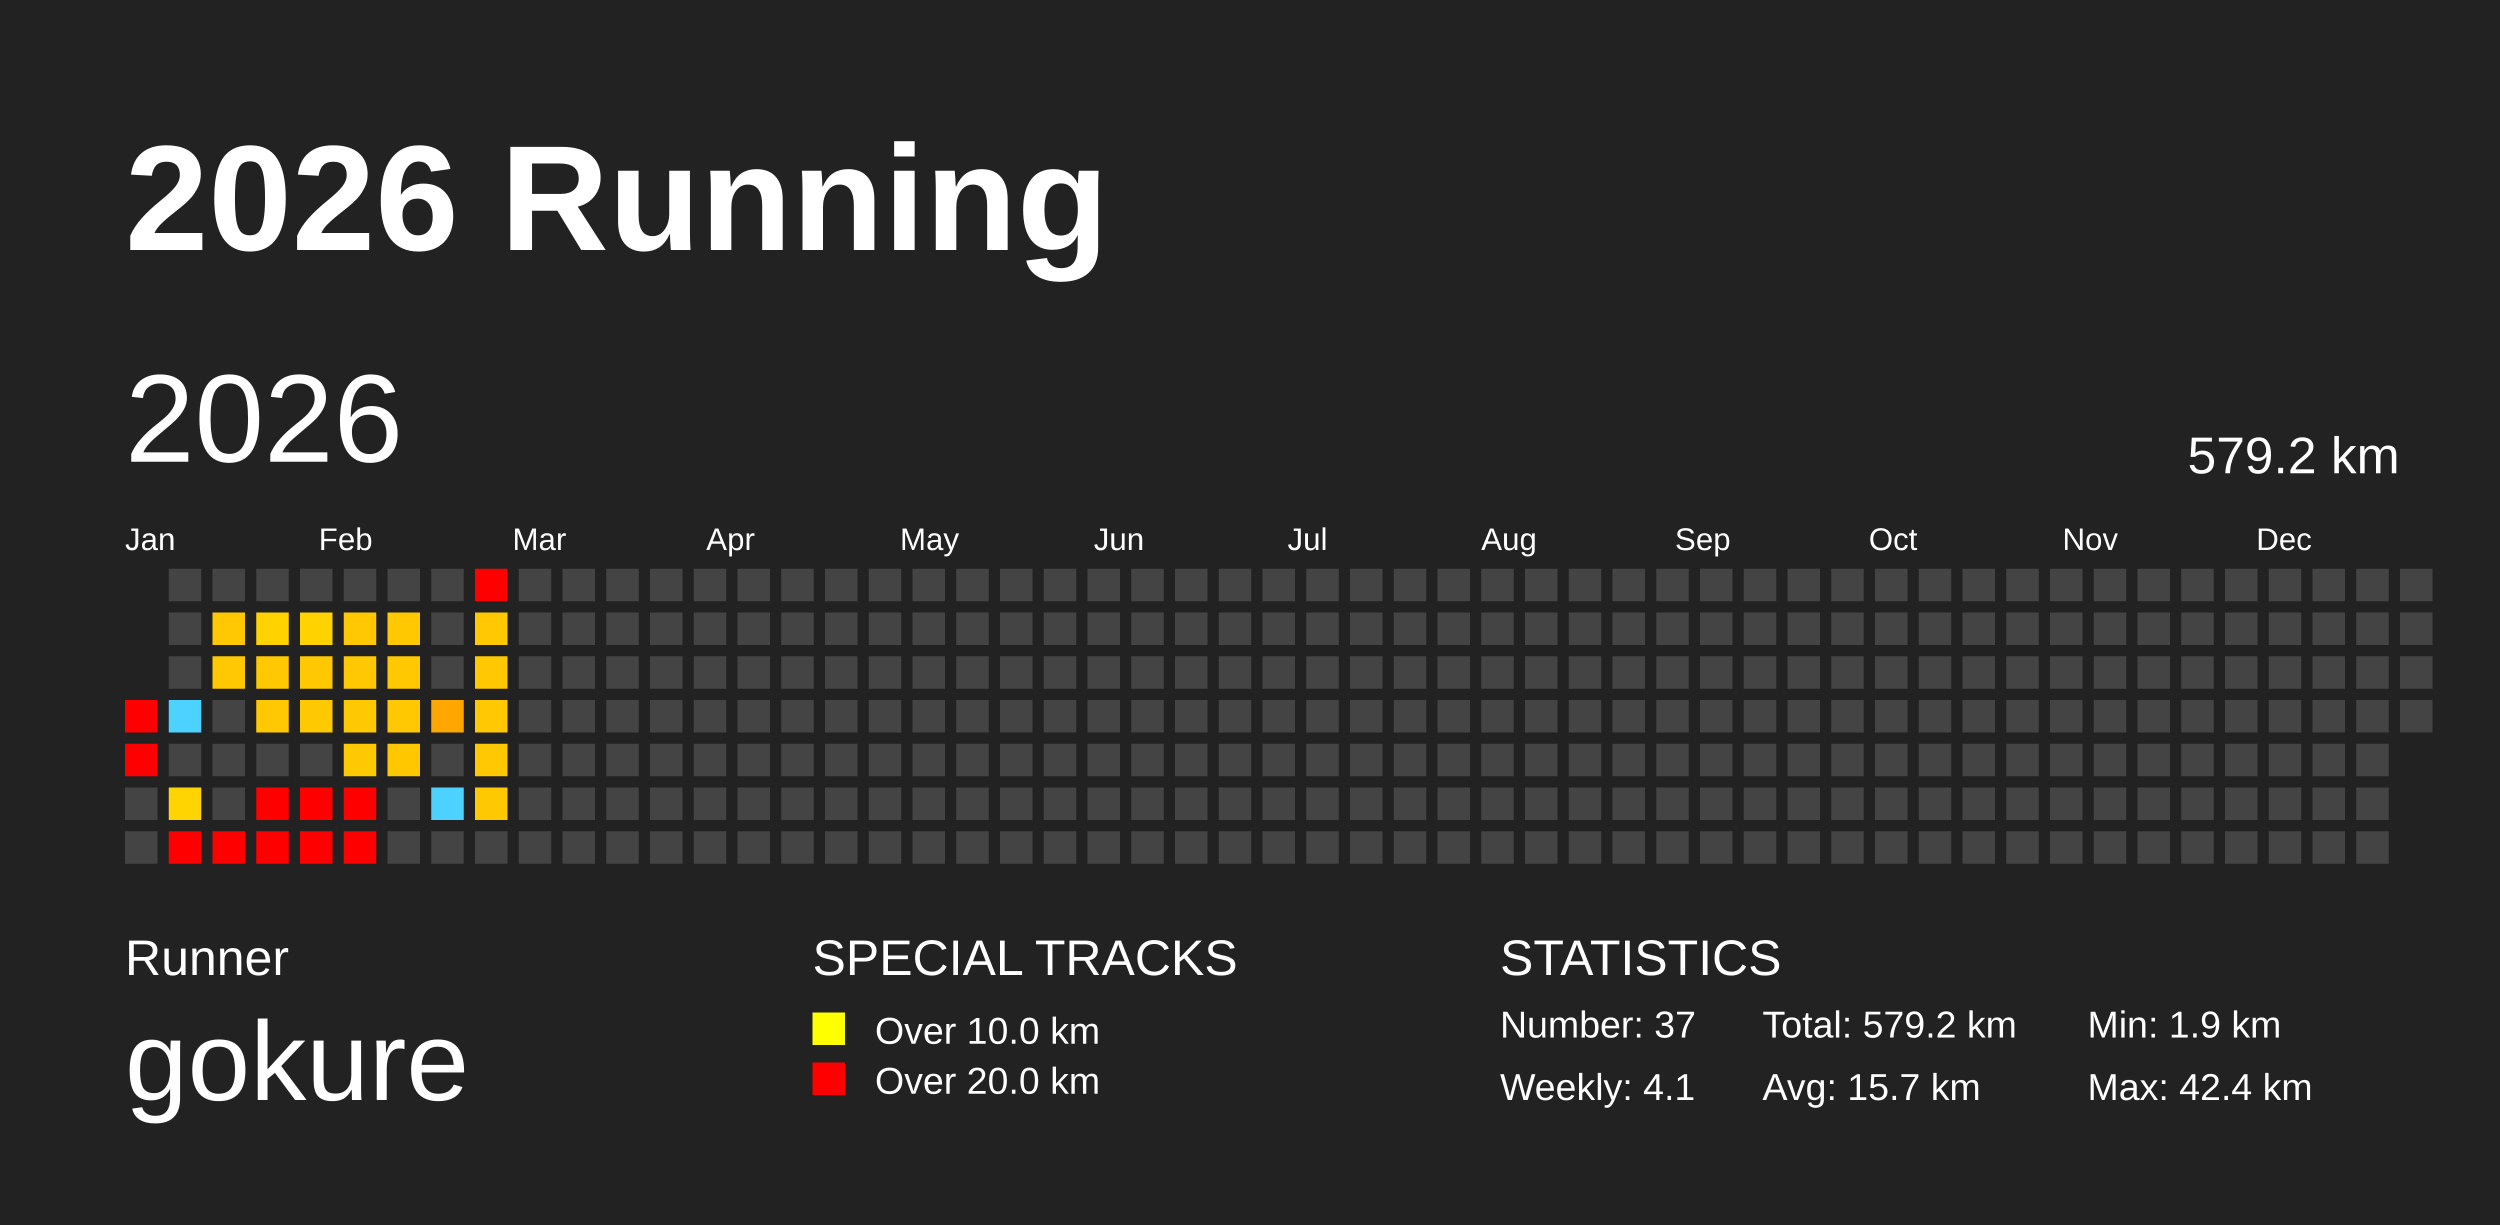
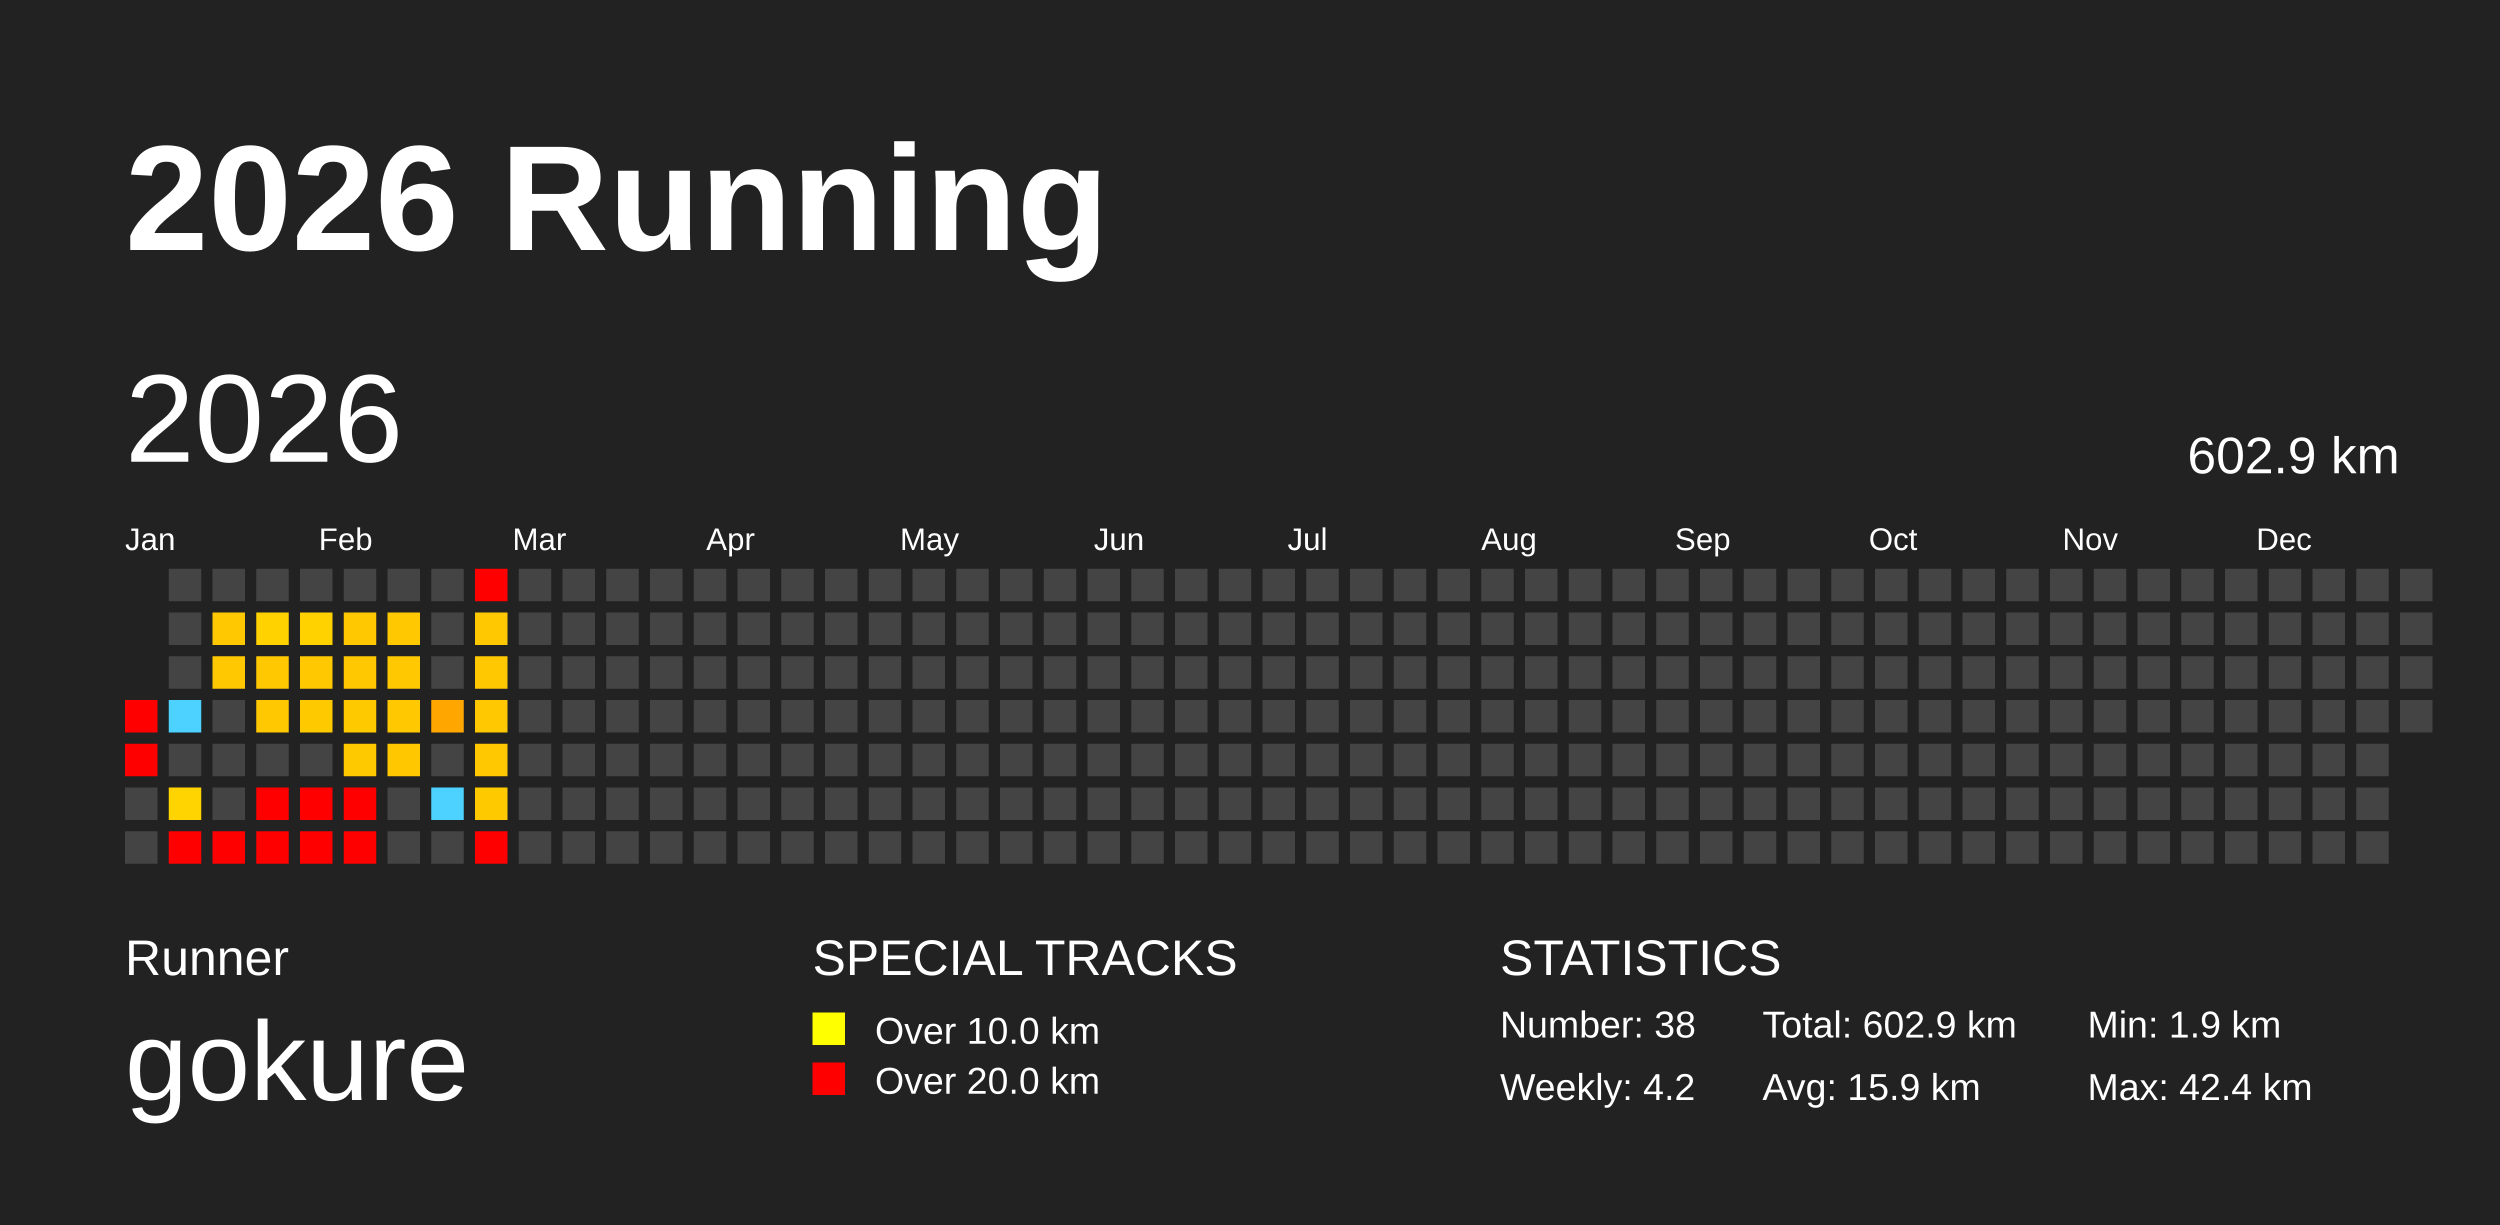
<svg xmlns="http://www.w3.org/2000/svg" baseProfile="full" height="98mm" version="1.1" viewBox="0,0,200,98" width="200mm">
  <defs />
  <rect fill="#222222" height="98" width="200" x="0" y="0" />
  <text fill="#FFFFFF" style="font-size:12px; font-family:Arial; font-weight:bold;" x="10" y="20">2026 Running</text>
  <text fill="#FFFFFF" style="font-size:4px; font-family:Arial" x="10" y="78">Runner</text>
  <text fill="#FFFFFF" style="font-size:9px; font-family:Arial" x="10" y="88">gokure</text>
  <text fill="#FFFFFF" style="font-size:4px; font-family:Arial" x="65" y="78">SPECIAL TRACKS</text>
  <rect fill="yellow" height="2.6" width="2.6" x="65" y="81" />
  <text fill="#FFFFFF" style="font-size:3px; font-family:Arial" x="70" y="83.5">Over 10.0 km</text>
  <rect fill="red" height="2.6" width="2.6" x="65" y="85" />
  <text fill="#FFFFFF" style="font-size:3px; font-family:Arial" x="70" y="87.5">Over 20.0 km</text>
  <text fill="#FFFFFF" style="font-size:4px; font-family:Arial" x="120" y="78">STATISTICS</text>
-   <text fill="#FFFFFF" style="font-size:3px; font-family:Arial" x="120" y="83">Number: 37</text>
-   <text fill="#FFFFFF" style="font-size:3px; font-family:Arial" x="120" y="88">Weekly: 4.1</text>
-   <text fill="#FFFFFF" style="font-size:3px; font-family:Arial" x="141" y="83">Total: 579.2 km</text>
-   <text fill="#FFFFFF" style="font-size:3px; font-family:Arial" x="141" y="88">Avg: 15.7 km</text>
+   <text fill="#FFFFFF" style="font-size:3px; font-family:Arial" x="120" y="83">Number: 38</text>
+   <text fill="#FFFFFF" style="font-size:3px; font-family:Arial" x="120" y="88">Weekly: 4.2</text>
+   <text fill="#FFFFFF" style="font-size:3px; font-family:Arial" x="141" y="83">Total: 602.9 km</text>
+   <text fill="#FFFFFF" style="font-size:3px; font-family:Arial" x="141" y="88">Avg: 15.9 km</text>
  <text fill="#FFFFFF" style="font-size:3px; font-family:Arial" x="167" y="83">Min: 1.9 km</text>
  <text fill="#FFFFFF" style="font-size:3px; font-family:Arial" x="167" y="88">Max: 42.4 km</text>
  <text dominant-baseline="hanging" fill="#FFFFFF" style="font-size:10.0px; font-family:Arial;" x="10" y="30">2026</text>
-   <text dominant-baseline="hanging" fill="#FFFFFF" style="font-size:4.125px; font-family:Arial;" x="175" y="35">579.2 km</text>
+   <text dominant-baseline="hanging" fill="#FFFFFF" style="font-size:4.125px; font-family:Arial;" x="175" y="35">602.9 km</text>
  <text fill="#FFFFFF" style="font-size:2.5px; font-family:Arial" x="10.0" y="44">Jan</text>
  <text fill="#FFFFFF" style="font-size:2.5px; font-family:Arial" x="25.5" y="44">Feb</text>
  <text fill="#FFFFFF" style="font-size:2.5px; font-family:Arial" x="41.0" y="44">Mar</text>
  <text fill="#FFFFFF" style="font-size:2.5px; font-family:Arial" x="56.5" y="44">Apr</text>
  <text fill="#FFFFFF" style="font-size:2.5px; font-family:Arial" x="72.0" y="44">May</text>
  <text fill="#FFFFFF" style="font-size:2.5px; font-family:Arial" x="87.5" y="44">Jun</text>
  <text fill="#FFFFFF" style="font-size:2.5px; font-family:Arial" x="103.0" y="44">Jul</text>
  <text fill="#FFFFFF" style="font-size:2.5px; font-family:Arial" x="118.5" y="44">Aug</text>
  <text fill="#FFFFFF" style="font-size:2.5px; font-family:Arial" x="134.0" y="44">Sep</text>
  <text fill="#FFFFFF" style="font-size:2.5px; font-family:Arial" x="149.5" y="44">Oct</text>
  <text fill="#FFFFFF" style="font-size:2.5px; font-family:Arial" x="165.0" y="44">Nov</text>
  <text fill="#FFFFFF" style="font-size:2.5px; font-family:Arial" x="180.5" y="44">Dec</text>
  <rect fill="red" height="2.6" width="2.6" x="10.0" y="56.0" />
  <rect fill="red" height="2.6" width="2.6" x="10.0" y="59.5" />
  <rect fill="#444444" height="2.6" width="2.6" x="10.0" y="63.0" />
  <rect fill="#444444" height="2.6" width="2.6" x="10.0" y="66.5" />
  <rect fill="#444444" height="2.6" width="2.6" x="13.5" y="45.5" />
  <rect fill="#444444" height="2.6" width="2.6" x="13.5" y="49.0" />
  <rect fill="#444444" height="2.6" width="2.6" x="13.5" y="52.5" />
  <rect fill="#4dd2ff" height="2.6" width="2.6" x="13.5" y="56.0" />
  <rect fill="#444444" height="2.6" width="2.6" x="13.5" y="59.5" />
  <rect fill="#ffd400" height="2.6" width="2.6" x="13.5" y="63.0" />
  <rect fill="red" height="2.6" width="2.6" x="13.5" y="66.5" />
  <rect fill="#444444" height="2.6" width="2.6" x="17.0" y="45.5" />
  <rect fill="#ffc800" height="2.6" width="2.6" x="17.0" y="49.0" />
  <rect fill="#ffc800" height="2.6" width="2.6" x="17.0" y="52.5" />
  <rect fill="#444444" height="2.6" width="2.6" x="17.0" y="56.0" />
  <rect fill="#444444" height="2.6" width="2.6" x="17.0" y="59.5" />
  <rect fill="#444444" height="2.6" width="2.6" x="17.0" y="63.0" />
  <rect fill="red" height="2.6" width="2.6" x="17.0" y="66.5" />
  <rect fill="#444444" height="2.6" width="2.6" x="20.5" y="45.5" />
  <rect fill="#ffd200" height="2.6" width="2.6" x="20.5" y="49.0" />
  <rect fill="#ffc800" height="2.6" width="2.6" x="20.5" y="52.5" />
  <rect fill="#ffc800" height="2.6" width="2.6" x="20.5" y="56.0" />
  <rect fill="#444444" height="2.6" width="2.6" x="20.5" y="59.5" />
  <rect fill="red" height="2.6" width="2.6" x="20.5" y="63.0" />
  <rect fill="red" height="2.6" width="2.6" x="20.5" y="66.5" />
  <rect fill="#444444" height="2.6" width="2.6" x="24.0" y="45.5" />
  <rect fill="#ffd200" height="2.6" width="2.6" x="24.0" y="49.0" />
  <rect fill="#ffc800" height="2.6" width="2.6" x="24.0" y="52.5" />
  <rect fill="#ffc900" height="2.6" width="2.6" x="24.0" y="56.0" />
  <rect fill="#444444" height="2.6" width="2.6" x="24.0" y="59.5" />
  <rect fill="red" height="2.6" width="2.6" x="24.0" y="63.0" />
  <rect fill="red" height="2.6" width="2.6" x="24.0" y="66.5" />
  <rect fill="#444444" height="2.6" width="2.6" x="27.5" y="45.5" />
  <rect fill="#ffc800" height="2.6" width="2.6" x="27.5" y="49.0" />
  <rect fill="#ffc800" height="2.6" width="2.6" x="27.5" y="52.5" />
  <rect fill="#ffc900" height="2.6" width="2.6" x="27.5" y="56.0" />
  <rect fill="#ffc900" height="2.6" width="2.6" x="27.5" y="59.5" />
  <rect fill="red" height="2.6" width="2.6" x="27.5" y="63.0" />
  <rect fill="red" height="2.6" width="2.6" x="27.5" y="66.5" />
  <rect fill="#444444" height="2.6" width="2.6" x="31.0" y="45.5" />
  <rect fill="#ffc800" height="2.6" width="2.6" x="31.0" y="49.0" />
  <rect fill="#ffc800" height="2.6" width="2.6" x="31.0" y="52.5" />
  <rect fill="#ffc800" height="2.6" width="2.6" x="31.0" y="56.0" />
  <rect fill="#ffc700" height="2.6" width="2.6" x="31.0" y="59.5" />
  <rect fill="#444444" height="2.6" width="2.6" x="31.0" y="63.0" />
  <rect fill="#444444" height="2.6" width="2.6" x="31.0" y="66.5" />
  <rect fill="#444444" height="2.6" width="2.6" x="34.5" y="45.5" />
  <rect fill="#444444" height="2.6" width="2.6" x="34.5" y="49.0" />
  <rect fill="#444444" height="2.6" width="2.6" x="34.5" y="52.5" />
  <rect fill="#ffa700" height="2.6" width="2.6" x="34.5" y="56.0" />
  <rect fill="#444444" height="2.6" width="2.6" x="34.5" y="59.5" />
  <rect fill="#4dd2ff" height="2.6" width="2.6" x="34.5" y="63.0" />
  <rect fill="#444444" height="2.6" width="2.6" x="34.5" y="66.5" />
  <rect fill="red" height="2.6" width="2.6" x="38.0" y="45.5" />
  <rect fill="#ffc800" height="2.6" width="2.6" x="38.0" y="49.0" />
  <rect fill="#ffc800" height="2.6" width="2.6" x="38.0" y="52.5" />
  <rect fill="#ffc800" height="2.6" width="2.6" x="38.0" y="56.0" />
  <rect fill="#ffc800" height="2.6" width="2.6" x="38.0" y="59.5" />
  <rect fill="#ffc900" height="2.6" width="2.6" x="38.0" y="63.0" />
-   <rect fill="#444444" height="2.6" width="2.6" x="38.0" y="66.5" />
+   <rect fill="red" height="2.6" width="2.6" x="38.0" y="66.5" />
  <rect fill="#444444" height="2.6" width="2.6" x="41.5" y="45.5" />
  <rect fill="#444444" height="2.6" width="2.6" x="41.5" y="49.0" />
  <rect fill="#444444" height="2.6" width="2.6" x="41.5" y="52.5" />
  <rect fill="#444444" height="2.6" width="2.6" x="41.5" y="56.0" />
  <rect fill="#444444" height="2.6" width="2.6" x="41.5" y="59.5" />
  <rect fill="#444444" height="2.6" width="2.6" x="41.5" y="63.0" />
  <rect fill="#444444" height="2.6" width="2.6" x="41.5" y="66.5" />
  <rect fill="#444444" height="2.6" width="2.6" x="45.0" y="45.5" />
  <rect fill="#444444" height="2.6" width="2.6" x="45.0" y="49.0" />
  <rect fill="#444444" height="2.6" width="2.6" x="45.0" y="52.5" />
  <rect fill="#444444" height="2.6" width="2.6" x="45.0" y="56.0" />
  <rect fill="#444444" height="2.6" width="2.6" x="45.0" y="59.5" />
  <rect fill="#444444" height="2.6" width="2.6" x="45.0" y="63.0" />
  <rect fill="#444444" height="2.6" width="2.6" x="45.0" y="66.5" />
  <rect fill="#444444" height="2.6" width="2.6" x="48.5" y="45.5" />
  <rect fill="#444444" height="2.6" width="2.6" x="48.5" y="49.0" />
  <rect fill="#444444" height="2.6" width="2.6" x="48.5" y="52.5" />
  <rect fill="#444444" height="2.6" width="2.6" x="48.5" y="56.0" />
  <rect fill="#444444" height="2.6" width="2.6" x="48.5" y="59.5" />
  <rect fill="#444444" height="2.6" width="2.6" x="48.5" y="63.0" />
  <rect fill="#444444" height="2.6" width="2.6" x="48.5" y="66.5" />
  <rect fill="#444444" height="2.6" width="2.6" x="52.0" y="45.5" />
  <rect fill="#444444" height="2.6" width="2.6" x="52.0" y="49.0" />
  <rect fill="#444444" height="2.6" width="2.6" x="52.0" y="52.5" />
  <rect fill="#444444" height="2.6" width="2.6" x="52.0" y="56.0" />
  <rect fill="#444444" height="2.6" width="2.6" x="52.0" y="59.5" />
  <rect fill="#444444" height="2.6" width="2.6" x="52.0" y="63.0" />
  <rect fill="#444444" height="2.6" width="2.6" x="52.0" y="66.5" />
  <rect fill="#444444" height="2.6" width="2.6" x="55.5" y="45.5" />
  <rect fill="#444444" height="2.6" width="2.6" x="55.5" y="49.0" />
  <rect fill="#444444" height="2.6" width="2.6" x="55.5" y="52.5" />
  <rect fill="#444444" height="2.6" width="2.6" x="55.5" y="56.0" />
  <rect fill="#444444" height="2.6" width="2.6" x="55.5" y="59.5" />
  <rect fill="#444444" height="2.6" width="2.6" x="55.5" y="63.0" />
  <rect fill="#444444" height="2.6" width="2.6" x="55.5" y="66.5" />
  <rect fill="#444444" height="2.6" width="2.6" x="59.0" y="45.5" />
  <rect fill="#444444" height="2.6" width="2.6" x="59.0" y="49.0" />
  <rect fill="#444444" height="2.6" width="2.6" x="59.0" y="52.5" />
  <rect fill="#444444" height="2.6" width="2.6" x="59.0" y="56.0" />
  <rect fill="#444444" height="2.6" width="2.6" x="59.0" y="59.5" />
  <rect fill="#444444" height="2.6" width="2.6" x="59.0" y="63.0" />
  <rect fill="#444444" height="2.6" width="2.6" x="59.0" y="66.5" />
  <rect fill="#444444" height="2.6" width="2.6" x="62.5" y="45.5" />
  <rect fill="#444444" height="2.6" width="2.6" x="62.5" y="49.0" />
  <rect fill="#444444" height="2.6" width="2.6" x="62.5" y="52.5" />
  <rect fill="#444444" height="2.6" width="2.6" x="62.5" y="56.0" />
  <rect fill="#444444" height="2.6" width="2.6" x="62.5" y="59.5" />
  <rect fill="#444444" height="2.6" width="2.6" x="62.5" y="63.0" />
  <rect fill="#444444" height="2.6" width="2.6" x="62.5" y="66.5" />
  <rect fill="#444444" height="2.6" width="2.6" x="66.0" y="45.5" />
  <rect fill="#444444" height="2.6" width="2.6" x="66.0" y="49.0" />
  <rect fill="#444444" height="2.6" width="2.6" x="66.0" y="52.5" />
  <rect fill="#444444" height="2.6" width="2.6" x="66.0" y="56.0" />
  <rect fill="#444444" height="2.6" width="2.6" x="66.0" y="59.5" />
  <rect fill="#444444" height="2.6" width="2.6" x="66.0" y="63.0" />
  <rect fill="#444444" height="2.6" width="2.6" x="66.0" y="66.5" />
  <rect fill="#444444" height="2.6" width="2.6" x="69.5" y="45.5" />
  <rect fill="#444444" height="2.6" width="2.6" x="69.5" y="49.0" />
  <rect fill="#444444" height="2.6" width="2.6" x="69.5" y="52.5" />
  <rect fill="#444444" height="2.6" width="2.6" x="69.5" y="56.0" />
  <rect fill="#444444" height="2.6" width="2.6" x="69.5" y="59.5" />
  <rect fill="#444444" height="2.6" width="2.6" x="69.5" y="63.0" />
  <rect fill="#444444" height="2.6" width="2.6" x="69.5" y="66.5" />
  <rect fill="#444444" height="2.6" width="2.6" x="73.0" y="45.5" />
  <rect fill="#444444" height="2.6" width="2.6" x="73.0" y="49.0" />
  <rect fill="#444444" height="2.6" width="2.6" x="73.0" y="52.5" />
  <rect fill="#444444" height="2.6" width="2.6" x="73.0" y="56.0" />
  <rect fill="#444444" height="2.6" width="2.6" x="73.0" y="59.5" />
  <rect fill="#444444" height="2.6" width="2.6" x="73.0" y="63.0" />
  <rect fill="#444444" height="2.6" width="2.6" x="73.0" y="66.5" />
  <rect fill="#444444" height="2.6" width="2.6" x="76.5" y="45.5" />
  <rect fill="#444444" height="2.6" width="2.6" x="76.5" y="49.0" />
  <rect fill="#444444" height="2.6" width="2.6" x="76.5" y="52.5" />
  <rect fill="#444444" height="2.6" width="2.6" x="76.5" y="56.0" />
  <rect fill="#444444" height="2.6" width="2.6" x="76.5" y="59.5" />
  <rect fill="#444444" height="2.6" width="2.6" x="76.5" y="63.0" />
  <rect fill="#444444" height="2.6" width="2.6" x="76.5" y="66.5" />
  <rect fill="#444444" height="2.6" width="2.6" x="80.0" y="45.5" />
  <rect fill="#444444" height="2.6" width="2.6" x="80.0" y="49.0" />
  <rect fill="#444444" height="2.6" width="2.6" x="80.0" y="52.5" />
  <rect fill="#444444" height="2.6" width="2.6" x="80.0" y="56.0" />
  <rect fill="#444444" height="2.6" width="2.6" x="80.0" y="59.5" />
  <rect fill="#444444" height="2.6" width="2.6" x="80.0" y="63.0" />
  <rect fill="#444444" height="2.6" width="2.6" x="80.0" y="66.5" />
  <rect fill="#444444" height="2.6" width="2.6" x="83.5" y="45.5" />
  <rect fill="#444444" height="2.6" width="2.6" x="83.5" y="49.0" />
  <rect fill="#444444" height="2.6" width="2.6" x="83.5" y="52.5" />
  <rect fill="#444444" height="2.6" width="2.6" x="83.5" y="56.0" />
  <rect fill="#444444" height="2.6" width="2.6" x="83.5" y="59.5" />
  <rect fill="#444444" height="2.6" width="2.6" x="83.5" y="63.0" />
  <rect fill="#444444" height="2.6" width="2.6" x="83.5" y="66.5" />
  <rect fill="#444444" height="2.6" width="2.6" x="87.0" y="45.5" />
  <rect fill="#444444" height="2.6" width="2.6" x="87.0" y="49.0" />
  <rect fill="#444444" height="2.6" width="2.6" x="87.0" y="52.5" />
  <rect fill="#444444" height="2.6" width="2.6" x="87.0" y="56.0" />
  <rect fill="#444444" height="2.6" width="2.6" x="87.0" y="59.5" />
  <rect fill="#444444" height="2.6" width="2.6" x="87.0" y="63.0" />
  <rect fill="#444444" height="2.6" width="2.6" x="87.0" y="66.5" />
  <rect fill="#444444" height="2.6" width="2.6" x="90.5" y="45.5" />
  <rect fill="#444444" height="2.6" width="2.6" x="90.5" y="49.0" />
  <rect fill="#444444" height="2.6" width="2.6" x="90.5" y="52.5" />
  <rect fill="#444444" height="2.6" width="2.6" x="90.5" y="56.0" />
  <rect fill="#444444" height="2.6" width="2.6" x="90.5" y="59.5" />
  <rect fill="#444444" height="2.6" width="2.6" x="90.5" y="63.0" />
  <rect fill="#444444" height="2.6" width="2.6" x="90.5" y="66.5" />
  <rect fill="#444444" height="2.6" width="2.6" x="94.0" y="45.5" />
  <rect fill="#444444" height="2.6" width="2.6" x="94.0" y="49.0" />
  <rect fill="#444444" height="2.6" width="2.6" x="94.0" y="52.5" />
  <rect fill="#444444" height="2.6" width="2.6" x="94.0" y="56.0" />
  <rect fill="#444444" height="2.6" width="2.6" x="94.0" y="59.5" />
  <rect fill="#444444" height="2.6" width="2.6" x="94.0" y="63.0" />
  <rect fill="#444444" height="2.6" width="2.6" x="94.0" y="66.5" />
  <rect fill="#444444" height="2.6" width="2.6" x="97.5" y="45.5" />
  <rect fill="#444444" height="2.6" width="2.6" x="97.5" y="49.0" />
  <rect fill="#444444" height="2.6" width="2.6" x="97.5" y="52.5" />
  <rect fill="#444444" height="2.6" width="2.6" x="97.5" y="56.0" />
  <rect fill="#444444" height="2.6" width="2.6" x="97.5" y="59.5" />
  <rect fill="#444444" height="2.6" width="2.6" x="97.5" y="63.0" />
  <rect fill="#444444" height="2.6" width="2.6" x="97.5" y="66.5" />
  <rect fill="#444444" height="2.6" width="2.6" x="101.0" y="45.5" />
  <rect fill="#444444" height="2.6" width="2.6" x="101.0" y="49.0" />
  <rect fill="#444444" height="2.6" width="2.6" x="101.0" y="52.5" />
  <rect fill="#444444" height="2.6" width="2.6" x="101.0" y="56.0" />
  <rect fill="#444444" height="2.6" width="2.6" x="101.0" y="59.5" />
  <rect fill="#444444" height="2.6" width="2.6" x="101.0" y="63.0" />
  <rect fill="#444444" height="2.6" width="2.6" x="101.0" y="66.5" />
  <rect fill="#444444" height="2.6" width="2.6" x="104.5" y="45.5" />
  <rect fill="#444444" height="2.6" width="2.6" x="104.5" y="49.0" />
  <rect fill="#444444" height="2.6" width="2.6" x="104.5" y="52.5" />
  <rect fill="#444444" height="2.6" width="2.6" x="104.5" y="56.0" />
  <rect fill="#444444" height="2.6" width="2.6" x="104.5" y="59.5" />
  <rect fill="#444444" height="2.6" width="2.6" x="104.5" y="63.0" />
  <rect fill="#444444" height="2.6" width="2.6" x="104.5" y="66.5" />
  <rect fill="#444444" height="2.6" width="2.6" x="108.0" y="45.5" />
  <rect fill="#444444" height="2.6" width="2.6" x="108.0" y="49.0" />
  <rect fill="#444444" height="2.6" width="2.6" x="108.0" y="52.5" />
  <rect fill="#444444" height="2.6" width="2.6" x="108.0" y="56.0" />
  <rect fill="#444444" height="2.6" width="2.6" x="108.0" y="59.5" />
  <rect fill="#444444" height="2.6" width="2.6" x="108.0" y="63.0" />
  <rect fill="#444444" height="2.6" width="2.6" x="108.0" y="66.5" />
  <rect fill="#444444" height="2.6" width="2.6" x="111.5" y="45.5" />
  <rect fill="#444444" height="2.6" width="2.6" x="111.5" y="49.0" />
  <rect fill="#444444" height="2.6" width="2.6" x="111.5" y="52.5" />
  <rect fill="#444444" height="2.6" width="2.6" x="111.5" y="56.0" />
  <rect fill="#444444" height="2.6" width="2.6" x="111.5" y="59.5" />
  <rect fill="#444444" height="2.6" width="2.6" x="111.5" y="63.0" />
  <rect fill="#444444" height="2.6" width="2.6" x="111.5" y="66.5" />
  <rect fill="#444444" height="2.6" width="2.6" x="115.0" y="45.5" />
  <rect fill="#444444" height="2.6" width="2.6" x="115.0" y="49.0" />
  <rect fill="#444444" height="2.6" width="2.6" x="115.0" y="52.5" />
  <rect fill="#444444" height="2.6" width="2.6" x="115.0" y="56.0" />
  <rect fill="#444444" height="2.6" width="2.6" x="115.0" y="59.5" />
  <rect fill="#444444" height="2.6" width="2.6" x="115.0" y="63.0" />
  <rect fill="#444444" height="2.6" width="2.6" x="115.0" y="66.5" />
  <rect fill="#444444" height="2.6" width="2.6" x="118.5" y="45.5" />
  <rect fill="#444444" height="2.6" width="2.6" x="118.5" y="49.0" />
  <rect fill="#444444" height="2.6" width="2.6" x="118.5" y="52.5" />
  <rect fill="#444444" height="2.6" width="2.6" x="118.5" y="56.0" />
  <rect fill="#444444" height="2.6" width="2.6" x="118.5" y="59.5" />
  <rect fill="#444444" height="2.6" width="2.6" x="118.5" y="63.0" />
  <rect fill="#444444" height="2.6" width="2.6" x="118.5" y="66.5" />
  <rect fill="#444444" height="2.6" width="2.6" x="122.0" y="45.5" />
  <rect fill="#444444" height="2.6" width="2.6" x="122.0" y="49.0" />
  <rect fill="#444444" height="2.6" width="2.6" x="122.0" y="52.5" />
  <rect fill="#444444" height="2.6" width="2.6" x="122.0" y="56.0" />
  <rect fill="#444444" height="2.6" width="2.6" x="122.0" y="59.5" />
  <rect fill="#444444" height="2.6" width="2.6" x="122.0" y="63.0" />
  <rect fill="#444444" height="2.6" width="2.6" x="122.0" y="66.5" />
  <rect fill="#444444" height="2.6" width="2.6" x="125.5" y="45.5" />
  <rect fill="#444444" height="2.6" width="2.6" x="125.5" y="49.0" />
  <rect fill="#444444" height="2.6" width="2.6" x="125.5" y="52.5" />
  <rect fill="#444444" height="2.6" width="2.6" x="125.5" y="56.0" />
  <rect fill="#444444" height="2.6" width="2.6" x="125.5" y="59.5" />
  <rect fill="#444444" height="2.6" width="2.6" x="125.5" y="63.0" />
  <rect fill="#444444" height="2.6" width="2.6" x="125.5" y="66.5" />
  <rect fill="#444444" height="2.6" width="2.6" x="129.0" y="45.5" />
  <rect fill="#444444" height="2.6" width="2.6" x="129.0" y="49.0" />
  <rect fill="#444444" height="2.6" width="2.6" x="129.0" y="52.5" />
  <rect fill="#444444" height="2.6" width="2.6" x="129.0" y="56.0" />
  <rect fill="#444444" height="2.6" width="2.6" x="129.0" y="59.5" />
  <rect fill="#444444" height="2.6" width="2.6" x="129.0" y="63.0" />
  <rect fill="#444444" height="2.6" width="2.6" x="129.0" y="66.5" />
  <rect fill="#444444" height="2.6" width="2.6" x="132.5" y="45.5" />
  <rect fill="#444444" height="2.6" width="2.6" x="132.5" y="49.0" />
  <rect fill="#444444" height="2.6" width="2.6" x="132.5" y="52.5" />
  <rect fill="#444444" height="2.6" width="2.6" x="132.5" y="56.0" />
  <rect fill="#444444" height="2.6" width="2.6" x="132.5" y="59.5" />
  <rect fill="#444444" height="2.6" width="2.6" x="132.5" y="63.0" />
  <rect fill="#444444" height="2.6" width="2.6" x="132.5" y="66.5" />
  <rect fill="#444444" height="2.6" width="2.6" x="136.0" y="45.5" />
  <rect fill="#444444" height="2.6" width="2.6" x="136.0" y="49.0" />
  <rect fill="#444444" height="2.6" width="2.6" x="136.0" y="52.5" />
  <rect fill="#444444" height="2.6" width="2.6" x="136.0" y="56.0" />
  <rect fill="#444444" height="2.6" width="2.6" x="136.0" y="59.5" />
  <rect fill="#444444" height="2.6" width="2.6" x="136.0" y="63.0" />
  <rect fill="#444444" height="2.6" width="2.6" x="136.0" y="66.5" />
  <rect fill="#444444" height="2.6" width="2.6" x="139.5" y="45.5" />
  <rect fill="#444444" height="2.6" width="2.6" x="139.5" y="49.0" />
  <rect fill="#444444" height="2.6" width="2.6" x="139.5" y="52.5" />
  <rect fill="#444444" height="2.6" width="2.6" x="139.5" y="56.0" />
  <rect fill="#444444" height="2.6" width="2.6" x="139.5" y="59.5" />
  <rect fill="#444444" height="2.6" width="2.6" x="139.5" y="63.0" />
  <rect fill="#444444" height="2.6" width="2.6" x="139.5" y="66.5" />
  <rect fill="#444444" height="2.6" width="2.6" x="143.0" y="45.5" />
  <rect fill="#444444" height="2.6" width="2.6" x="143.0" y="49.0" />
  <rect fill="#444444" height="2.6" width="2.6" x="143.0" y="52.5" />
  <rect fill="#444444" height="2.6" width="2.6" x="143.0" y="56.0" />
  <rect fill="#444444" height="2.6" width="2.6" x="143.0" y="59.5" />
  <rect fill="#444444" height="2.6" width="2.6" x="143.0" y="63.0" />
  <rect fill="#444444" height="2.6" width="2.6" x="143.0" y="66.5" />
  <rect fill="#444444" height="2.6" width="2.6" x="146.5" y="45.5" />
  <rect fill="#444444" height="2.6" width="2.6" x="146.5" y="49.0" />
  <rect fill="#444444" height="2.6" width="2.6" x="146.5" y="52.5" />
  <rect fill="#444444" height="2.6" width="2.6" x="146.5" y="56.0" />
  <rect fill="#444444" height="2.6" width="2.6" x="146.5" y="59.5" />
  <rect fill="#444444" height="2.6" width="2.6" x="146.5" y="63.0" />
  <rect fill="#444444" height="2.6" width="2.6" x="146.5" y="66.5" />
  <rect fill="#444444" height="2.6" width="2.6" x="150.0" y="45.5" />
  <rect fill="#444444" height="2.6" width="2.6" x="150.0" y="49.0" />
  <rect fill="#444444" height="2.6" width="2.6" x="150.0" y="52.5" />
  <rect fill="#444444" height="2.6" width="2.6" x="150.0" y="56.0" />
  <rect fill="#444444" height="2.6" width="2.6" x="150.0" y="59.5" />
  <rect fill="#444444" height="2.6" width="2.6" x="150.0" y="63.0" />
  <rect fill="#444444" height="2.6" width="2.6" x="150.0" y="66.5" />
  <rect fill="#444444" height="2.6" width="2.6" x="153.5" y="45.5" />
  <rect fill="#444444" height="2.6" width="2.6" x="153.5" y="49.0" />
  <rect fill="#444444" height="2.6" width="2.6" x="153.5" y="52.5" />
  <rect fill="#444444" height="2.6" width="2.6" x="153.5" y="56.0" />
  <rect fill="#444444" height="2.6" width="2.6" x="153.5" y="59.5" />
  <rect fill="#444444" height="2.6" width="2.6" x="153.5" y="63.0" />
  <rect fill="#444444" height="2.6" width="2.6" x="153.5" y="66.5" />
  <rect fill="#444444" height="2.6" width="2.6" x="157.0" y="45.5" />
  <rect fill="#444444" height="2.6" width="2.6" x="157.0" y="49.0" />
  <rect fill="#444444" height="2.6" width="2.6" x="157.0" y="52.5" />
  <rect fill="#444444" height="2.6" width="2.6" x="157.0" y="56.0" />
  <rect fill="#444444" height="2.6" width="2.6" x="157.0" y="59.5" />
  <rect fill="#444444" height="2.6" width="2.6" x="157.0" y="63.0" />
  <rect fill="#444444" height="2.6" width="2.6" x="157.0" y="66.5" />
  <rect fill="#444444" height="2.6" width="2.6" x="160.5" y="45.5" />
  <rect fill="#444444" height="2.6" width="2.6" x="160.5" y="49.0" />
  <rect fill="#444444" height="2.6" width="2.6" x="160.5" y="52.5" />
  <rect fill="#444444" height="2.6" width="2.6" x="160.5" y="56.0" />
  <rect fill="#444444" height="2.6" width="2.6" x="160.5" y="59.5" />
  <rect fill="#444444" height="2.6" width="2.6" x="160.5" y="63.0" />
  <rect fill="#444444" height="2.6" width="2.6" x="160.5" y="66.5" />
  <rect fill="#444444" height="2.6" width="2.6" x="164.0" y="45.5" />
  <rect fill="#444444" height="2.6" width="2.6" x="164.0" y="49.0" />
  <rect fill="#444444" height="2.6" width="2.6" x="164.0" y="52.5" />
  <rect fill="#444444" height="2.6" width="2.6" x="164.0" y="56.0" />
  <rect fill="#444444" height="2.6" width="2.6" x="164.0" y="59.5" />
  <rect fill="#444444" height="2.6" width="2.6" x="164.0" y="63.0" />
  <rect fill="#444444" height="2.6" width="2.6" x="164.0" y="66.5" />
  <rect fill="#444444" height="2.6" width="2.6" x="167.5" y="45.5" />
  <rect fill="#444444" height="2.6" width="2.6" x="167.5" y="49.0" />
  <rect fill="#444444" height="2.6" width="2.6" x="167.5" y="52.5" />
  <rect fill="#444444" height="2.6" width="2.6" x="167.5" y="56.0" />
  <rect fill="#444444" height="2.6" width="2.6" x="167.5" y="59.5" />
  <rect fill="#444444" height="2.6" width="2.6" x="167.5" y="63.0" />
  <rect fill="#444444" height="2.6" width="2.6" x="167.5" y="66.5" />
  <rect fill="#444444" height="2.6" width="2.6" x="171.0" y="45.5" />
  <rect fill="#444444" height="2.6" width="2.6" x="171.0" y="49.0" />
  <rect fill="#444444" height="2.6" width="2.6" x="171.0" y="52.5" />
  <rect fill="#444444" height="2.6" width="2.6" x="171.0" y="56.0" />
  <rect fill="#444444" height="2.6" width="2.6" x="171.0" y="59.5" />
  <rect fill="#444444" height="2.6" width="2.6" x="171.0" y="63.0" />
  <rect fill="#444444" height="2.6" width="2.6" x="171.0" y="66.5" />
  <rect fill="#444444" height="2.6" width="2.6" x="174.5" y="45.5" />
  <rect fill="#444444" height="2.6" width="2.6" x="174.5" y="49.0" />
  <rect fill="#444444" height="2.6" width="2.6" x="174.5" y="52.5" />
  <rect fill="#444444" height="2.6" width="2.6" x="174.5" y="56.0" />
  <rect fill="#444444" height="2.6" width="2.6" x="174.5" y="59.5" />
  <rect fill="#444444" height="2.6" width="2.6" x="174.5" y="63.0" />
  <rect fill="#444444" height="2.6" width="2.6" x="174.5" y="66.5" />
  <rect fill="#444444" height="2.6" width="2.6" x="178.0" y="45.5" />
  <rect fill="#444444" height="2.6" width="2.6" x="178.0" y="49.0" />
  <rect fill="#444444" height="2.6" width="2.6" x="178.0" y="52.5" />
  <rect fill="#444444" height="2.6" width="2.6" x="178.0" y="56.0" />
  <rect fill="#444444" height="2.6" width="2.6" x="178.0" y="59.5" />
  <rect fill="#444444" height="2.6" width="2.6" x="178.0" y="63.0" />
  <rect fill="#444444" height="2.6" width="2.6" x="178.0" y="66.5" />
  <rect fill="#444444" height="2.6" width="2.6" x="181.5" y="45.5" />
  <rect fill="#444444" height="2.6" width="2.6" x="181.5" y="49.0" />
  <rect fill="#444444" height="2.6" width="2.6" x="181.5" y="52.5" />
  <rect fill="#444444" height="2.6" width="2.6" x="181.5" y="56.0" />
  <rect fill="#444444" height="2.6" width="2.6" x="181.5" y="59.5" />
  <rect fill="#444444" height="2.6" width="2.6" x="181.5" y="63.0" />
  <rect fill="#444444" height="2.6" width="2.6" x="181.5" y="66.5" />
  <rect fill="#444444" height="2.6" width="2.6" x="185.0" y="45.5" />
  <rect fill="#444444" height="2.6" width="2.6" x="185.0" y="49.0" />
  <rect fill="#444444" height="2.6" width="2.6" x="185.0" y="52.5" />
  <rect fill="#444444" height="2.6" width="2.6" x="185.0" y="56.0" />
  <rect fill="#444444" height="2.6" width="2.6" x="185.0" y="59.5" />
  <rect fill="#444444" height="2.6" width="2.6" x="185.0" y="63.0" />
  <rect fill="#444444" height="2.6" width="2.6" x="185.0" y="66.5" />
  <rect fill="#444444" height="2.6" width="2.6" x="188.5" y="45.5" />
  <rect fill="#444444" height="2.6" width="2.6" x="188.5" y="49.0" />
  <rect fill="#444444" height="2.6" width="2.6" x="188.5" y="52.5" />
  <rect fill="#444444" height="2.6" width="2.6" x="188.5" y="56.0" />
  <rect fill="#444444" height="2.6" width="2.6" x="188.5" y="59.5" />
  <rect fill="#444444" height="2.6" width="2.6" x="188.5" y="63.0" />
  <rect fill="#444444" height="2.6" width="2.6" x="188.5" y="66.5" />
  <rect fill="#444444" height="2.6" width="2.6" x="192.0" y="45.5" />
  <rect fill="#444444" height="2.6" width="2.6" x="192.0" y="49.0" />
  <rect fill="#444444" height="2.6" width="2.6" x="192.0" y="52.5" />
  <rect fill="#444444" height="2.6" width="2.6" x="192.0" y="56.0" />
</svg>
